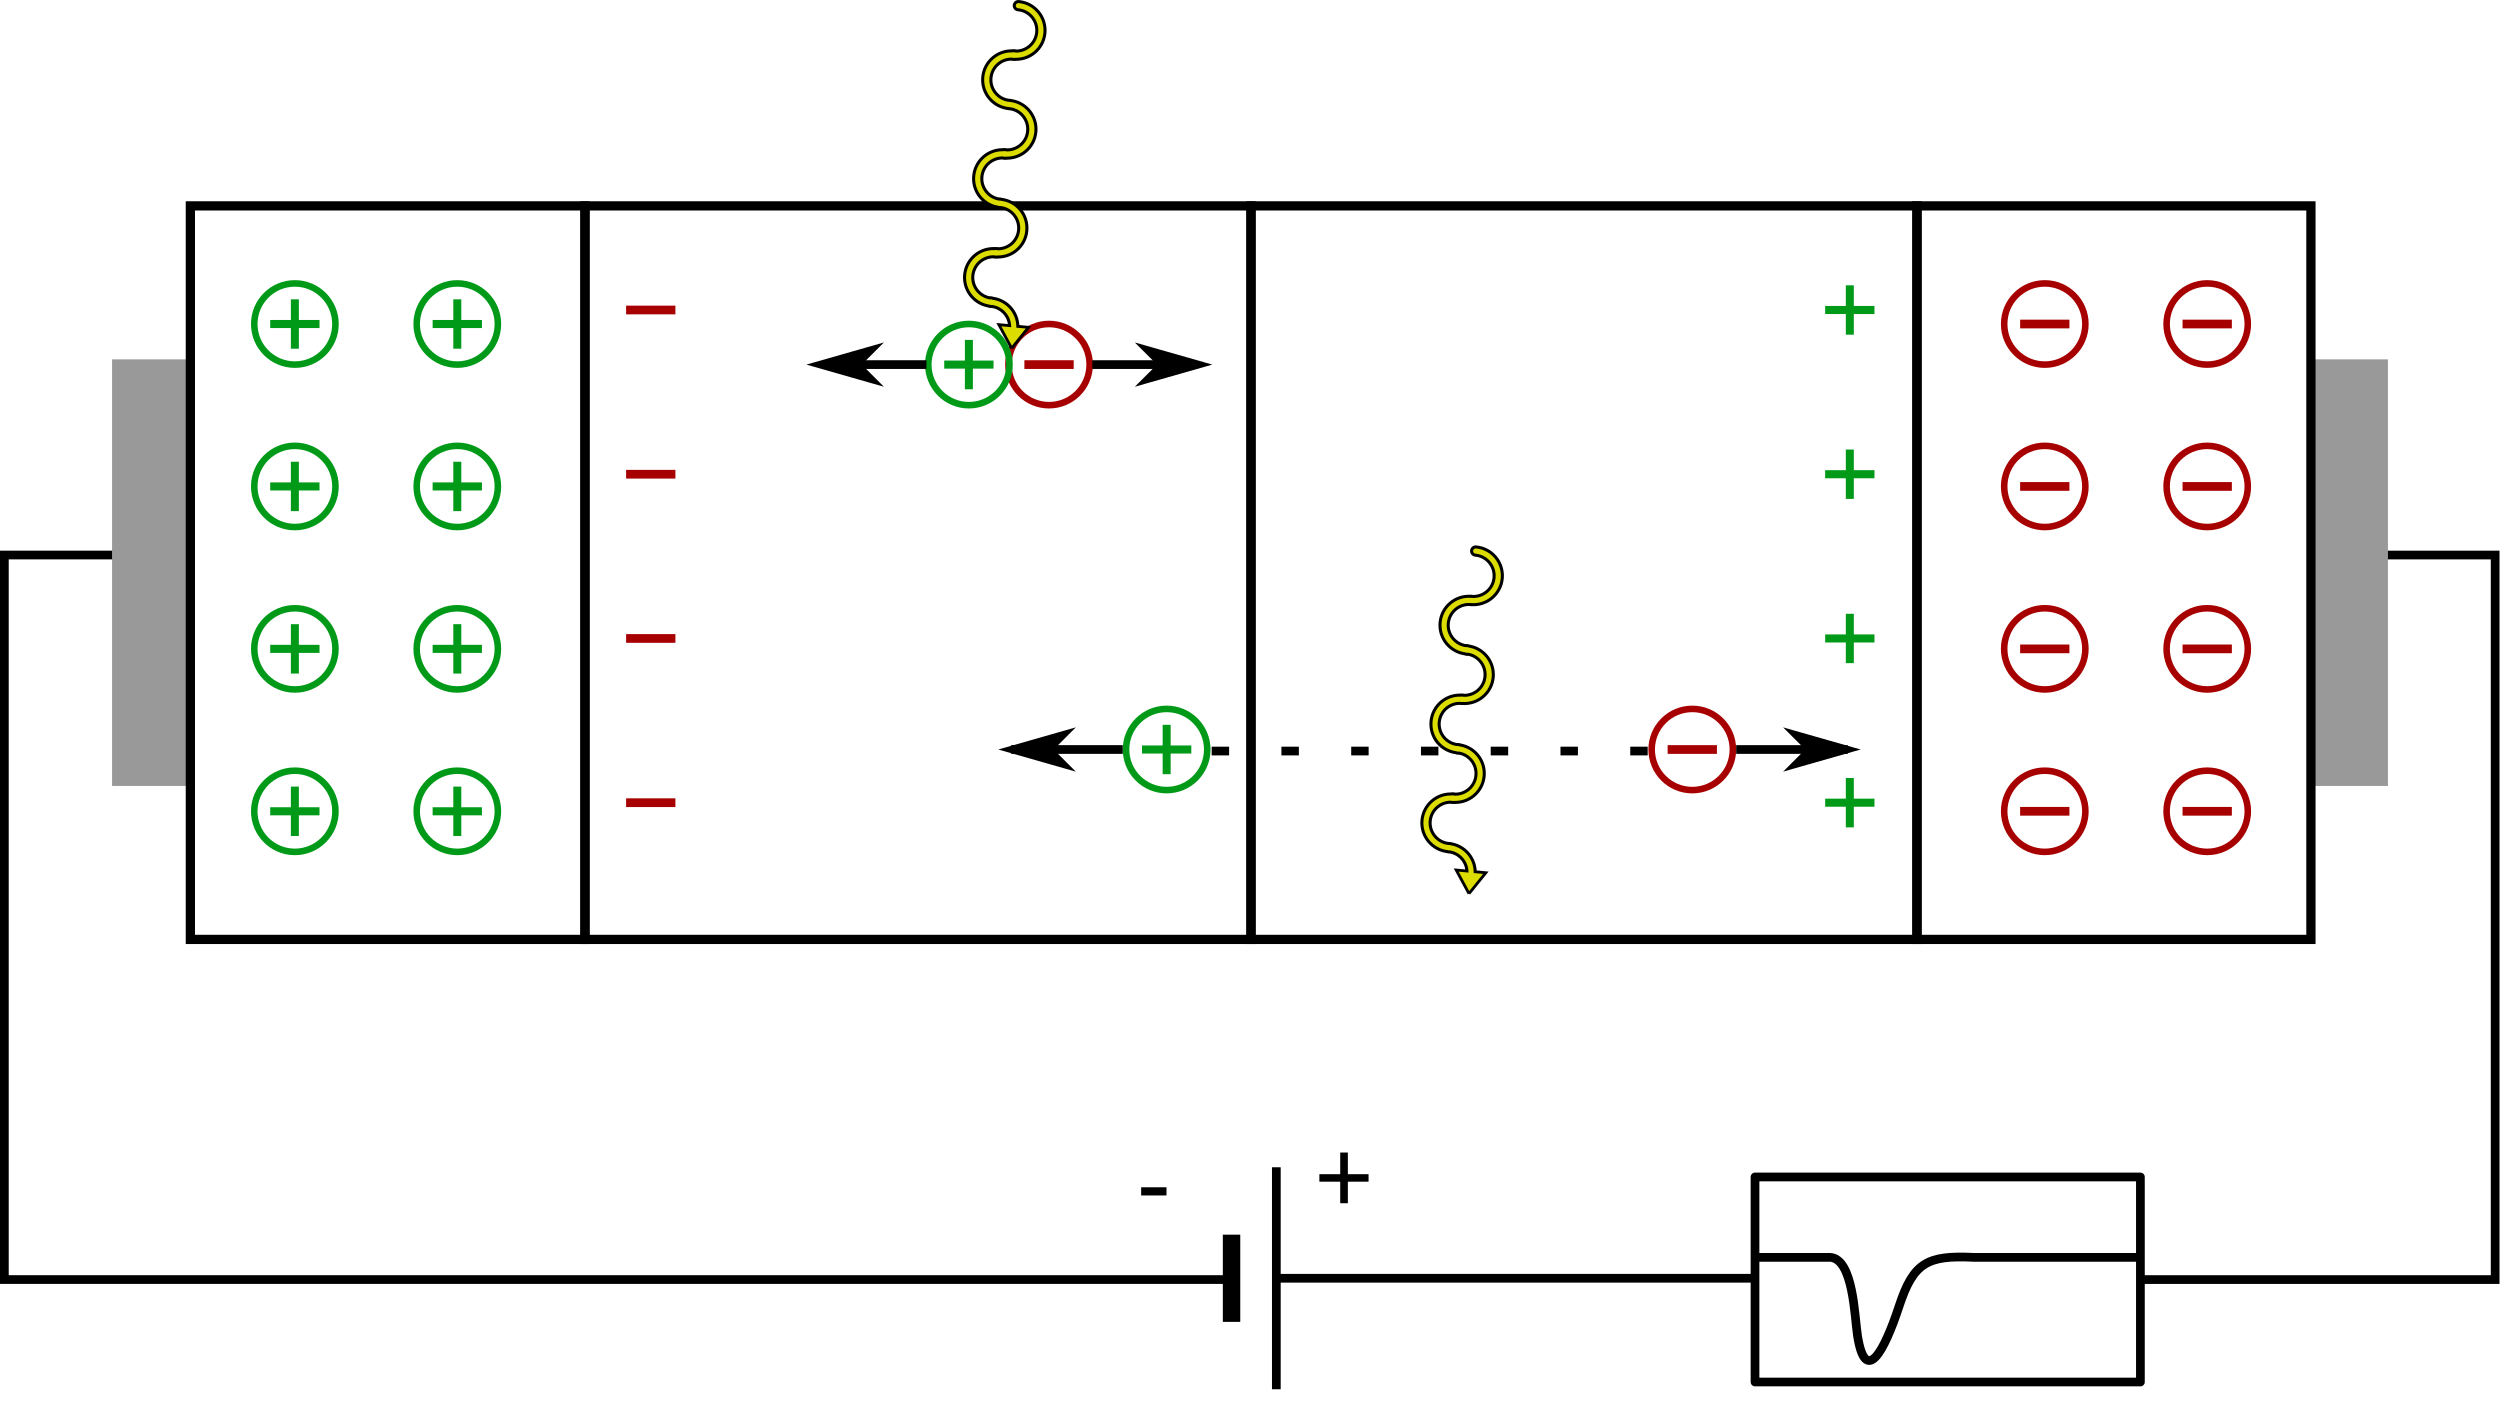
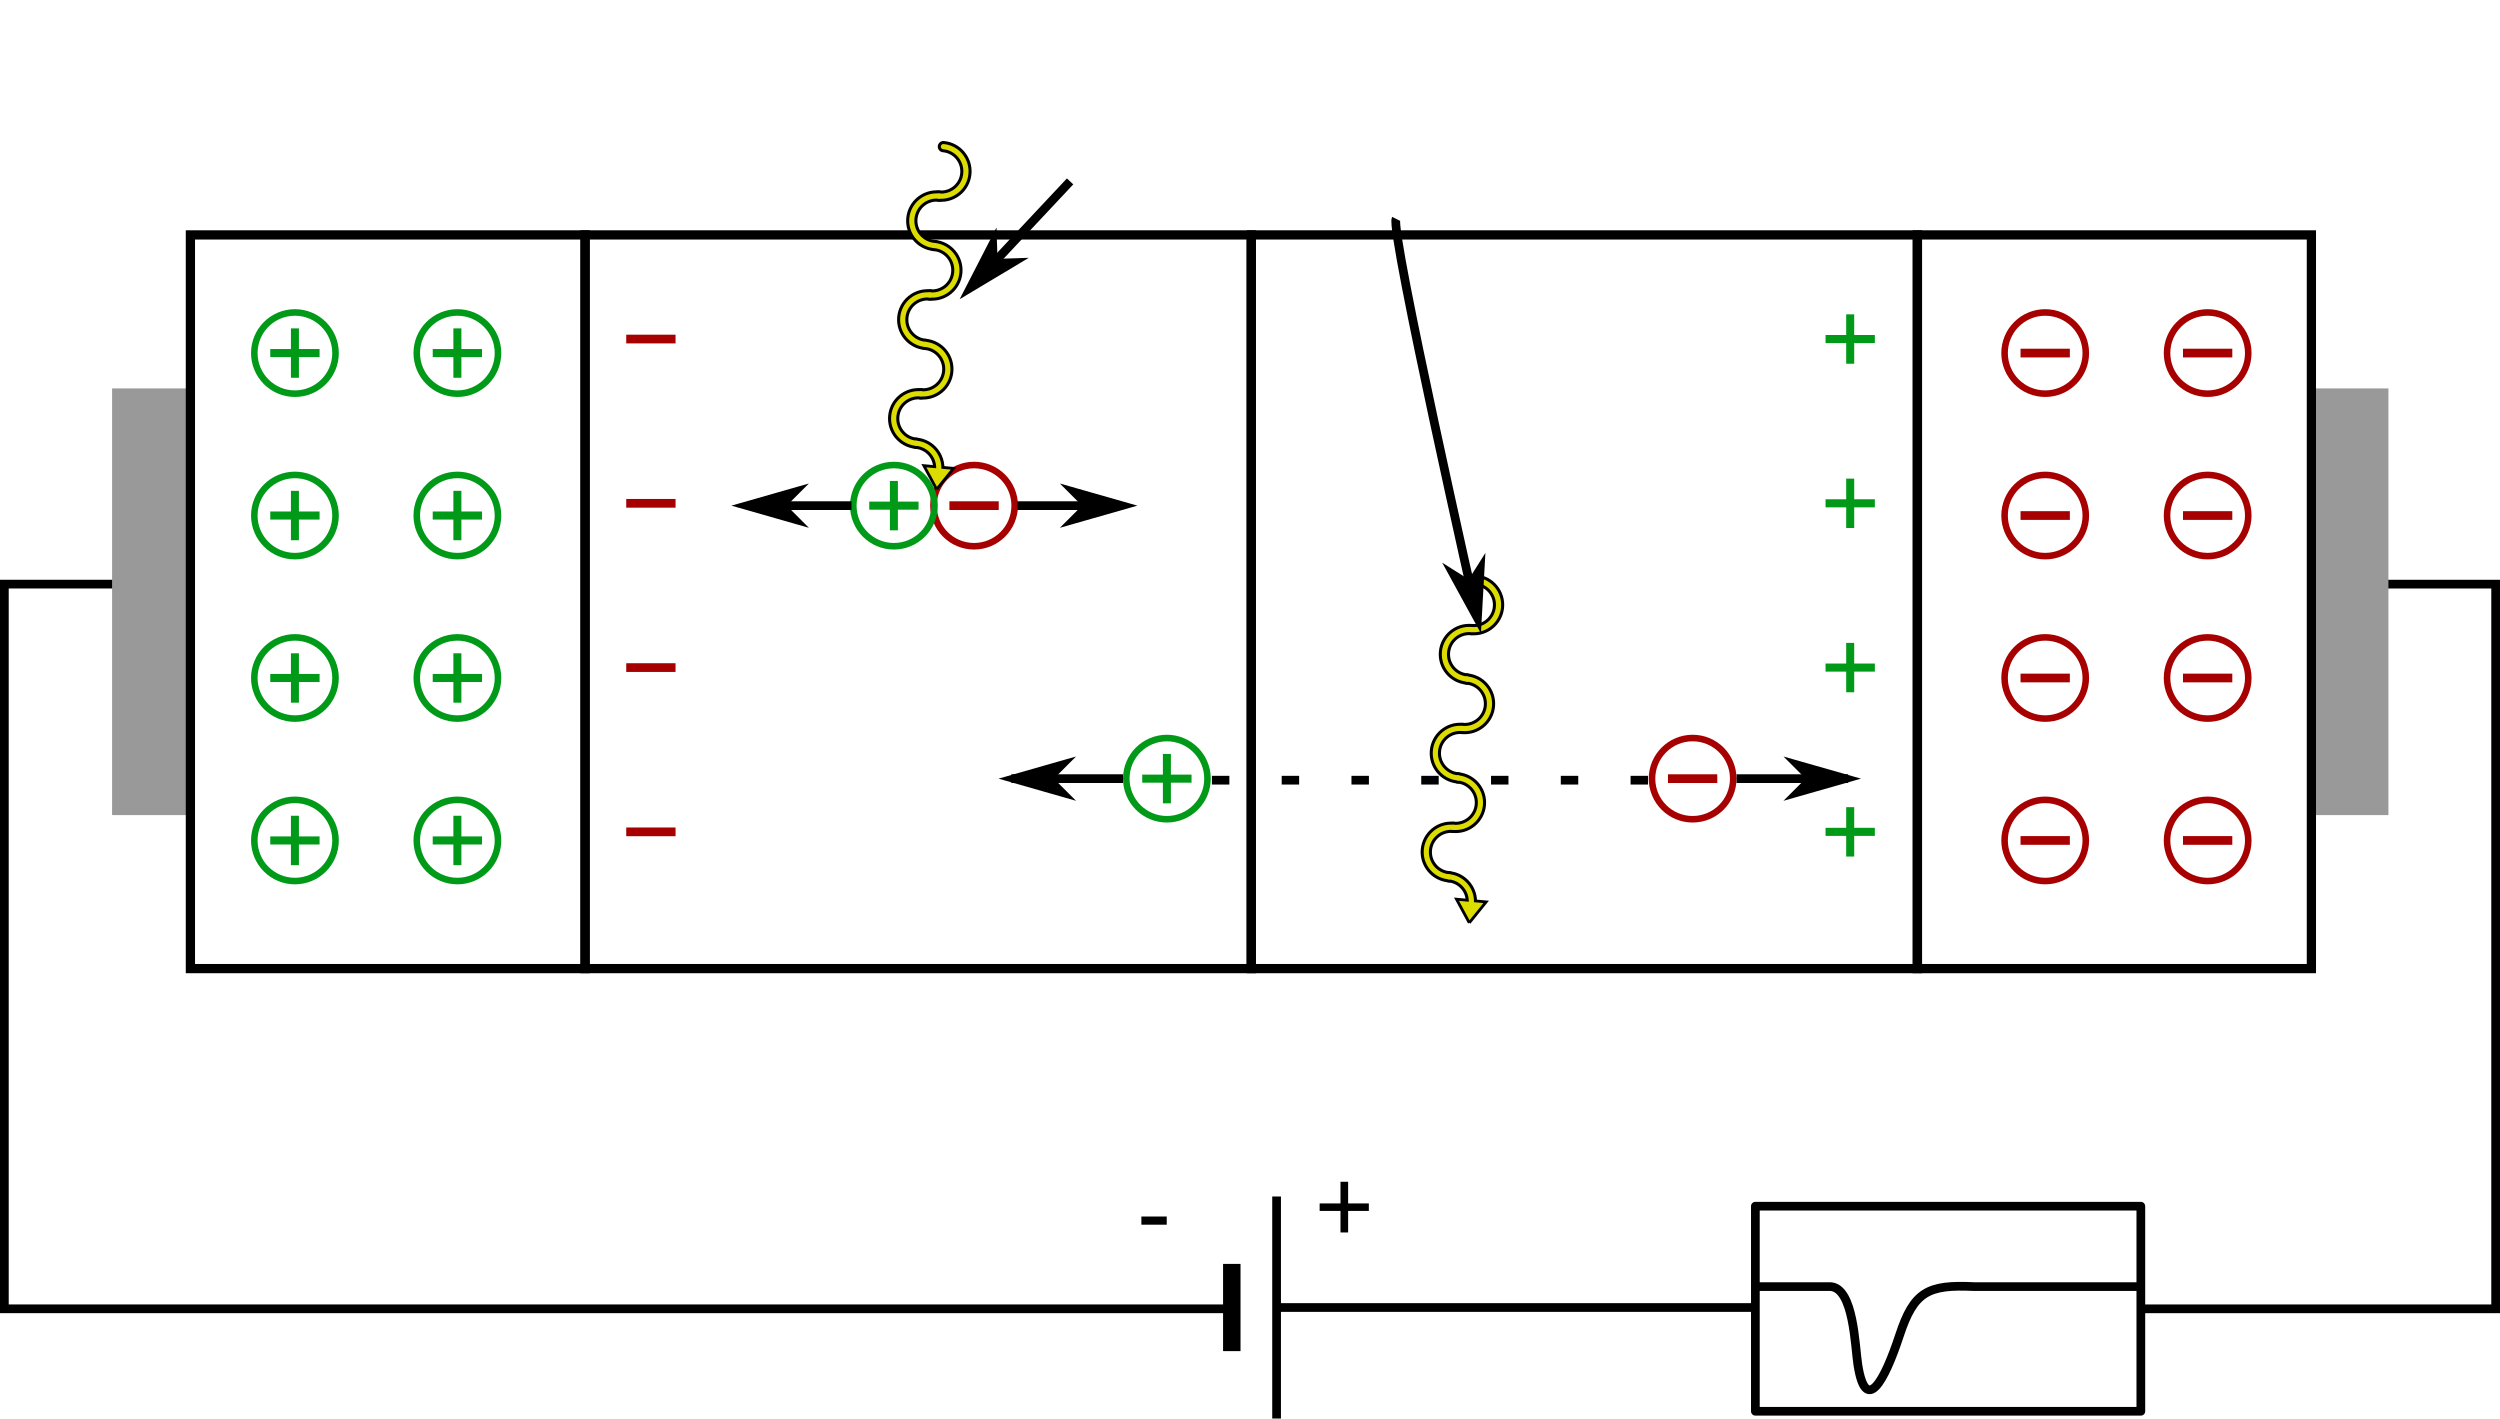
- <svg xmlns="http://www.w3.org/2000/svg" xmlns:xlink="http://www.w3.org/1999/xlink" width="286.683" height="160.548" id="svg2" version="1.1">
+ <svg xmlns="http://www.w3.org/2000/svg" xmlns:xlink="http://www.w3.org/1999/xlink" width="286.625" height="162.622" id="svg2" version="1.1">
  <defs id="defs4">
    <marker orient="auto" refY="0" refX="0" id="Arrow1Mend" style="overflow:visible">
      <path id="path4091" d="M 0,0 5,-5 -12.5,0 5,5 0,0 z" style="fill-rule:evenodd;stroke:#000000;stroke-width:1pt" transform="matrix(-0.4,0,0,-0.4,-4,0)" />
    </marker>
    <marker orient="auto" refY="0" refX="0" id="Arrow1Lend" style="overflow:visible">
      <path id="path4085" d="M 0,0 5,-5 -12.5,0 5,5 0,0 z" style="fill-rule:evenodd;stroke:#000000;stroke-width:1pt" transform="matrix(-0.8,0,0,-0.8,-10,0)" />
    </marker>
    <marker orient="auto" refY="0" refX="0" id="Arrow1Mend-6" style="overflow:visible">
      <path id="path4091-9" d="M 0,0 5,-5 -12.5,0 5,5 0,0 z" style="fill-rule:evenodd;stroke:#000000;stroke-width:1pt" transform="matrix(-0.4,0,0,-0.4,-4,0)" />
    </marker>
    <marker orient="auto" refY="0" refX="0" id="Arrow1Mend-1" style="overflow:visible">
      <path id="path4091-93" d="M 0,0 5,-5 -12.5,0 5,5 0,0 z" style="fill-rule:evenodd;stroke:#000000;stroke-width:1pt" transform="matrix(-0.4,0,0,-0.4,-4,0)" />
    </marker>
    <marker orient="auto" refY="0" refX="0" id="marker5048" style="overflow:visible">
      <path id="path5050" d="M 0,0 5,-5 -12.5,0 5,5 0,0 z" style="fill-rule:evenodd;stroke:#000000;stroke-width:1pt" transform="matrix(-0.4,0,0,-0.4,-4,0)" />
    </marker>
    <marker orient="auto" refY="0" refX="0" id="marker5048-8" style="overflow:visible">
      <path id="path5050-6" d="M 0,0 5,-5 -12.5,0 5,5 0,0 z" style="fill-rule:evenodd;stroke:#000000;stroke-width:1pt" transform="matrix(-0.4,0,0,-0.4,-4,0)" />
    </marker>
    <marker orient="auto" refY="0" refX="0" id="marker5048-4" style="overflow:visible">
      <path id="path5050-5" d="M 0,0 5,-5 -12.5,0 5,5 0,0 z" style="fill-rule:evenodd;stroke:#000000;stroke-width:1pt" transform="matrix(-0.4,0,0,-0.4,-4,0)" />
    </marker>
    <marker orient="auto" refY="0" refX="0" id="marker5048-2" style="overflow:visible">
      <path id="path5050-3" d="M 0,0 5,-5 -12.5,0 5,5 0,0 z" style="fill-rule:evenodd;stroke:#000000;stroke-width:1pt" transform="matrix(-0.4,0,0,-0.4,-4,0)" />
    </marker>
    <marker orient="auto" refY="0" refX="0" id="marker5048-21" style="overflow:visible">
      <path id="path5050-58" d="M 0,0 5,-5 -12.5,0 5,5 0,0 z" style="fill-rule:evenodd;stroke:#000000;stroke-width:1pt" transform="matrix(-0.4,0,0,-0.4,-4,0)" />
    </marker>
    <marker orient="auto" refY="0" refX="0" id="marker5048-1" style="overflow:visible">
      <path id="path5050-4" d="M 0,0 5,-5 -12.5,0 5,5 0,0 z" style="fill-rule:evenodd;stroke:#000000;stroke-width:1pt" transform="matrix(-0.4,0,0,-0.4,-4,0)" />
    </marker>
    <marker orient="auto" refY="0" refX="0" id="marker5048-7" style="overflow:visible">
      <path id="path5050-69" d="M 0,0 5,-5 -12.5,0 5,5 0,0 z" style="fill-rule:evenodd;stroke:#000000;stroke-width:1pt" transform="matrix(-0.4,0,0,-0.4,-4,0)" />
    </marker>
    <marker orient="auto" refY="0" refX="0" id="marker6073" style="overflow:visible">
      <path id="path6075" d="M 0,0 5,-5 -12.5,0 5,5 0,0 z" style="fill-rule:evenodd;stroke:#000000;stroke-width:1pt" transform="matrix(-0.4,0,0,-0.4,-4,0)" />
    </marker>
    <marker orient="auto" refY="0" refX="0" id="marker6077" style="overflow:visible">
      <path id="path6079" d="M 0,0 5,-5 -12.5,0 5,5 0,0 z" style="fill-rule:evenodd;stroke:#000000;stroke-width:1pt" transform="matrix(-0.4,0,0,-0.4,-4,0)" />
    </marker>
    <marker orient="auto" refY="0" refX="0" id="marker6081" style="overflow:visible">
      <path id="path6083" d="M 0,0 5,-5 -12.5,0 5,5 0,0 z" style="fill-rule:evenodd;stroke:#000000;stroke-width:1pt" transform="matrix(-0.4,0,0,-0.4,-4,0)" />
    </marker>
    <marker orient="auto" refY="0" refX="0" id="marker6081-6" style="overflow:visible">
      <path id="path6083-7" d="M 0,0 5,-5 -12.5,0 5,5 0,0 z" style="fill-rule:evenodd;stroke:#000000;stroke-width:1pt" transform="matrix(-0.4,0,0,-0.4,-4,0)" />
    </marker>
    <marker orient="auto" refY="0" refX="0" id="marker6081-3" style="overflow:visible">
      <path id="path6083-8" d="M 0,0 5,-5 -12.5,0 5,5 0,0 z" style="fill-rule:evenodd;stroke:#000000;stroke-width:1pt" transform="matrix(-0.4,0,0,-0.4,-4,0)" />
    </marker>
    <marker orient="auto" refY="0" refX="0" id="marker6081-7" style="overflow:visible">
      <path id="path6083-2" d="M 0,0 5,-5 -12.5,0 5,5 0,0 z" style="fill-rule:evenodd;stroke:#000000;stroke-width:1pt" transform="matrix(-0.4,0,0,-0.4,-4,0)" />
    </marker>
+     <marker orient="auto" refY="0" refX="0" id="marker6081-37" style="overflow:visible">
+       <path id="path6083-25" d="M 0,0 5,-5 -12.5,0 5,5 0,0 z" style="fill-rule:evenodd;stroke:#000000;stroke-width:1pt" transform="matrix(-0.4,0,0,-0.4,-4,0)" />
+     </marker>
+     <marker orient="auto" refY="0" refX="0" id="marker5300" style="overflow:visible">
+       <path id="path5302" d="M 0,0 5,-5 -12.5,0 5,5 0,0 z" style="fill-rule:evenodd;stroke:#000000;stroke-width:1pt" transform="matrix(-0.4,0,0,-0.4,-4,0)" />
+     </marker>
  </defs>
-   <g id="layer1" transform="translate(-24.625,-166.6397)">
+   <g id="layer1" transform="translate(-24.625,-163.3157)">
    <path style="fill:none;stroke:#000000;stroke-width:1px;stroke-linecap:butt;stroke-linejoin:miter;stroke-opacity:1" d="m 296.256,230.287 14.496,0 0,83.085 -40.738,0" id="path5585-9" />
    <text xml:space="preserve" style="font-size:12px;font-style:normal;font-variant:normal;font-weight:normal;font-stretch:normal;text-align:start;line-height:125%;letter-spacing:0px;word-spacing:0px;writing-mode:lr-tb;text-anchor:start;fill:#000000;fill-opacity:1;stroke:none;font-family:Sans;-inkscape-font-specification:Sans" x="63.186" y="185.205" id="text5398">
      <tspan id="tspan5400" x="63.186" y="185.205" style="text-align:start;text-anchor:start" />
    </text>
    <text xml:space="preserve" style="font-size:12px;font-style:normal;font-variant:normal;font-weight:normal;font-stretch:normal;text-align:start;line-height:125%;letter-spacing:0px;word-spacing:0px;writing-mode:lr-tb;text-anchor:start;fill:#000000;fill-opacity:1;stroke:none;font-family:Sans;-inkscape-font-specification:Sans" x="221.109" y="186.368" id="text5402">
      <tspan id="tspan5404" x="221.109" y="186.368" />
    </text>
    <text xml:space="preserve" style="font-size:12px;font-style:normal;font-variant:normal;font-weight:normal;font-stretch:normal;text-align:start;line-height:125%;letter-spacing:0px;word-spacing:0px;writing-mode:lr-tb;text-anchor:start;fill:#000000;fill-opacity:1;stroke:none;font-family:Sans;-inkscape-font-specification:Sans" x="89.327" y="288.333" id="text5406">
      <tspan x="89.327" y="288.333" id="tspan5410" style="text-align:center;text-anchor:middle" />
    </text>
    <text xml:space="preserve" style="font-size:12px;font-style:normal;font-variant:normal;font-weight:normal;font-stretch:normal;text-align:start;line-height:125%;letter-spacing:0px;word-spacing:0px;writing-mode:lr-tb;text-anchor:start;fill:#000000;fill-opacity:1;stroke:none;font-family:Sans;-inkscape-font-specification:Sans" x="115.618" y="322.955" id="text5412">
      <tspan x="115.618" y="322.955" id="tspan5416" />
    </text>
    <text xml:space="preserve" style="font-size:12px;font-style:normal;font-variant:normal;font-weight:normal;font-stretch:normal;text-align:start;line-height:125%;letter-spacing:0px;word-spacing:0px;writing-mode:lr-tb;text-anchor:start;fill:#000000;fill-opacity:1;stroke:none;font-family:Sans;-inkscape-font-specification:Sans" x="247.251" y="288.333" id="text5406-3">
      <tspan x="247.251" y="288.333" id="tspan5410-3" style="text-align:center;text-anchor:middle" />
    </text>
    <text xml:space="preserve" style="font-size:12px;font-style:normal;font-variant:normal;font-weight:normal;font-stretch:normal;text-align:start;line-height:125%;letter-spacing:0px;word-spacing:0px;writing-mode:lr-tb;text-anchor:start;fill:#000000;fill-opacity:1;stroke:none;font-family:Sans;-inkscape-font-specification:Sans" x="168.312" y="288.112" id="text5444">
      <tspan x="168.312" y="288.112" style="text-align:center;text-anchor:middle" id="tspan5450" />
    </text>
    <flowRoot xml:space="preserve" id="flowRoot5472" style="font-size:12px;font-style:normal;font-variant:normal;font-weight:normal;font-stretch:normal;text-align:start;line-height:125%;letter-spacing:0px;word-spacing:0px;writing-mode:lr-tb;text-anchor:start;fill:#000000;fill-opacity:1;stroke:none;font-family:Sans;-inkscape-font-specification:Sans" transform="translate(37.97487,167.3356)">
      <flowRegion id="flowRegion5474">
        <rect id="rect5476" width="89.449" height="33.234" x="163.342" y="-1.23" />
      </flowRegion>
      <flowPara id="flowPara5478" />
    </flowRoot>
    <path style="fill:none;stroke:#000000;stroke-width:1px;stroke-linecap:butt;stroke-linejoin:miter;stroke-opacity:1" d="m 39.621,230.285 -14.496,0 0,83.085 140.208,0" id="path5585" />
    <g id="g5589" transform="translate(-0.4998932,0)">
      <rect y="207.848" x="37.975" height="48.919" width="8.655" id="rect5146" style="fill:#999999;stroke:none" />
      <rect y="207.848" x="290.303" height="48.919" width="8.655" id="rect5146-1" style="fill:#999999;stroke:none" />
      <g transform="matrix(0.7525996,0,0,0.7525996,8.642399,47.68923)" id="g3974">
        <g id="g5008">
          <g id="g3802" transform="matrix(1.409676,0,0,1.409676,-19.15705,-79.22699)">
            <rect y="190.576" x="49.702" height="79.286" width="42.648" id="rect2989" style="fill:none;stroke:#000000;stroke-opacity:1" />
            <rect y="190.576" x="92.356" height="79.286" width="71.982" id="rect2989-2" style="fill:none;stroke:#000000;stroke-opacity:1" />
          </g>
          <g transform="translate(3.11122,3.814988)" id="g3881" style="stroke:#009a18;stroke-opacity:1">
            <path style="fill:none;stroke:#009a18;stroke-width:1;stroke-linecap:round;stroke-linejoin:round;stroke-miterlimit:4;stroke-opacity:1;stroke-dasharray:none" id="path3872" d="m 69.65,203.657 c 0,3.417 -2.77,6.187 -6.187,6.187 -3.417,0 -6.187,-2.77 -6.187,-6.187 0,-3.417 2.77,-6.187 6.187,-6.187 3.417,0 6.187,2.77 6.187,6.187 z" transform="translate(0.2543751,-0.04940734)" />
            <g style="font-size:28px;font-style:normal;font-variant:normal;font-weight:bold;font-stretch:normal;text-align:start;line-height:125%;letter-spacing:0px;word-spacing:0px;writing-mode:lr-tb;text-anchor:start;fill:#009a18;fill-opacity:1;stroke:none;font-family:Sans;-inkscape-font-specification:Sans Bold" id="text3874">
              <path d="m 64.327,199.846 0,3.146 3.146,0 0,1.231 -3.146,0 0,3.146 -1.219,0 0,-3.146 -3.146,0 0,-1.231 3.146,0 0,-3.146 1.219,0" style="font-size:12px;font-weight:normal;line-height:125%;fill:#009a18;fill-opacity:1;stroke:none;font-family:Sans;-inkscape-font-specification:Sans" id="path3879" />
            </g>
          </g>
          <use height="1052.362" width="744.094" x="0" y="0" xlink:href="#g3881" transform="translate(0,24.74874)" id="use4975" />
          <use height="1052.362" width="744.094" x="0" y="0" xlink:href="#g3881" transform="translate(0,49.49748)" id="use4977" />
          <use height="1052.362" width="744.094" x="0" y="0" xlink:href="#g3881" transform="translate(0,74.24621)" id="use4979" />
          <use height="1052.362" width="744.094" x="0" y="0" xlink:href="#g3881" transform="translate(24.74874,0)" id="use4981" />
          <use height="1052.362" width="744.094" x="0" y="0" xlink:href="#g3881" transform="translate(24.74874,24.74874)" id="use4983" />
          <use height="1052.362" width="744.094" x="0" y="0" xlink:href="#g3881" transform="translate(24.74874,49.49748)" id="use4985" />
          <use height="1052.362" width="744.094" x="0" y="0" xlink:href="#g3881" transform="translate(24.74874,74.24621)" id="use4987" />
        </g>
        <g id="g5008-2" transform="matrix(-1,0,0,1,425.0398,0)">
          <g id="g3802-8" transform="matrix(1.409676,0,0,1.409676,-19.15705,-79.22699)">
            <rect y="190.576" x="49.786" height="79.286" width="42.595" id="rect2989-23" style="fill:none;stroke:#000000;stroke-opacity:1" />
            <rect y="190.576" x="92.356" height="79.286" width="71.989" id="rect2989-2-6" style="fill:none;stroke:#000000;stroke-opacity:1" />
          </g>
          <g transform="translate(3.11122,3.814988)" id="g3881-5" style="stroke:#a70000;stroke-opacity:1">
            <path style="fill:none;stroke:#a70000;stroke-width:1;stroke-linecap:round;stroke-linejoin:round;stroke-miterlimit:4;stroke-opacity:1;stroke-dasharray:none" id="path3872-5" d="m 69.65,203.657 c 0,3.417 -2.77,6.187 -6.187,6.187 -3.417,0 -6.187,-2.77 -6.187,-6.187 0,-3.417 2.77,-6.187 6.187,-6.187 3.417,0 6.187,2.77 6.187,6.187 z" transform="translate(0.2543751,-0.04940734)" />
            <g style="font-size:28px;font-style:normal;font-variant:normal;font-weight:bold;font-stretch:normal;text-align:start;line-height:125%;letter-spacing:0px;word-spacing:0px;writing-mode:lr-tb;text-anchor:start;fill:#000000;fill-opacity:1;stroke:#a70000;stroke-opacity:1;font-family:Sans;-inkscape-font-specification:Sans Bold" id="text3874-3">
              <path d="m 67.473,202.944 0,1.328 -7.512,0 0,-1.328" style="font-size:12px;font-weight:normal;line-height:125%;fill:#a70000;fill-opacity:1;stroke:none;font-family:Sans;-inkscape-font-specification:Sans" id="path3879-0" />
            </g>
          </g>
          <use x="0" y="0" xlink:href="#g3881-5" transform="translate(0,24.74874)" id="use4975-6" width="744.094" height="1052.362" />
          <use x="0" y="0" xlink:href="#g3881-5" transform="translate(0,49.49748)" id="use4977-3" width="744.094" height="1052.362" />
          <use x="0" y="0" xlink:href="#g3881-5" transform="translate(0,74.24621)" id="use4979-1" width="744.094" height="1052.362" />
          <use x="0" y="0" xlink:href="#g3881-5" transform="translate(24.74874,0)" id="use4981-1" width="744.094" height="1052.362" />
          <use x="0" y="0" xlink:href="#g3881-5" transform="translate(24.74874,24.74874)" id="use4983-1" width="744.094" height="1052.362" />
          <use x="0" y="0" xlink:href="#g3881-5" transform="translate(24.74874,49.49748)" id="use4985-2" width="744.094" height="1052.362" />
          <use x="0" y="0" xlink:href="#g3881-5" transform="translate(24.74874,74.24621)" id="use4987-3" width="744.094" height="1052.362" />
        </g>
        <g transform="translate(240.0399,1.67826)" style="font-size:28px;font-style:normal;font-variant:normal;font-weight:bold;font-stretch:normal;text-align:start;line-height:125%;letter-spacing:0px;word-spacing:0px;writing-mode:lr-tb;text-anchor:start;fill:#009a18;fill-opacity:1;stroke:none;font-family:Sans;-inkscape-font-specification:Sans Bold" id="text3874-0">
          <path d="m 64.327,199.846 0,3.146 3.146,0 0,1.231 -3.146,0 0,3.146 -1.219,0 0,-3.146 -3.146,0 0,-1.231 3.146,0 0,-3.146 1.219,0" style="font-size:12px;font-weight:normal;line-height:125%;fill:#009a18;fill-opacity:1;stroke:none;font-family:Sans;-inkscape-font-specification:Sans" id="path3879-01" />
        </g>
        <g transform="translate(240.0399,26.70264)" style="font-size:28px;font-style:normal;font-variant:normal;font-weight:bold;font-stretch:normal;text-align:start;line-height:125%;letter-spacing:0px;word-spacing:0px;writing-mode:lr-tb;text-anchor:start;fill:#009a18;fill-opacity:1;stroke:none;font-family:Sans;-inkscape-font-specification:Sans Bold" id="text3874-6">
          <path d="m 64.327,199.846 0,3.146 3.146,0 0,1.231 -3.146,0 0,3.146 -1.219,0 0,-3.146 -3.146,0 0,-1.231 3.146,0 0,-3.146 1.219,0" style="font-size:12px;font-weight:normal;line-height:125%;fill:#009a18;fill-opacity:1;stroke:none;font-family:Sans;-inkscape-font-specification:Sans" id="path3879-6" />
        </g>
        <g transform="translate(240.0399,51.72701)" style="font-size:28px;font-style:normal;font-variant:normal;font-weight:bold;font-stretch:normal;text-align:start;line-height:125%;letter-spacing:0px;word-spacing:0px;writing-mode:lr-tb;text-anchor:start;fill:#009a18;fill-opacity:1;stroke:none;font-family:Sans;-inkscape-font-specification:Sans Bold" id="text3874-60">
          <path d="m 64.327,199.846 0,3.146 3.146,0 0,1.231 -3.146,0 0,3.146 -1.219,0 0,-3.146 -3.146,0 0,-1.231 3.146,0 0,-3.146 1.219,0" style="font-size:12px;font-weight:normal;line-height:125%;fill:#009a18;fill-opacity:1;stroke:none;font-family:Sans;-inkscape-font-specification:Sans" id="path3879-9" />
        </g>
        <g transform="translate(240.0399,76.75139)" style="font-size:28px;font-style:normal;font-variant:normal;font-weight:bold;font-stretch:normal;text-align:start;line-height:125%;letter-spacing:0px;word-spacing:0px;writing-mode:lr-tb;text-anchor:start;fill:#009a18;fill-opacity:1;stroke:none;font-family:Sans;-inkscape-font-specification:Sans Bold" id="text3874-9">
          <path d="m 64.327,199.846 0,3.146 3.146,0 0,1.231 -3.146,0 0,3.146 -1.219,0 0,-3.146 -3.146,0 0,-1.231 3.146,0 0,-3.146 1.219,0" style="font-size:12px;font-weight:normal;line-height:125%;fill:#009a18;fill-opacity:1;stroke:none;font-family:Sans;-inkscape-font-specification:Sans" id="path3879-2" />
        </g>
        <path d="m 117.301,204.622 0,1.328 7.512,0 0,-1.328" style="font-size:12px;font-style:normal;font-variant:normal;font-weight:normal;font-stretch:normal;text-align:start;line-height:125%;letter-spacing:0px;word-spacing:0px;writing-mode:lr-tb;text-anchor:start;fill:#a70000;fill-opacity:1;stroke:none;font-family:Sans;-inkscape-font-specification:Sans" id="path3879-0-8" />
        <path d="m 117.301,229.646 0,1.328 7.512,0 0,-1.328" style="font-size:12px;font-style:normal;font-variant:normal;font-weight:normal;font-stretch:normal;text-align:start;line-height:125%;letter-spacing:0px;word-spacing:0px;writing-mode:lr-tb;text-anchor:start;fill:#a70000;fill-opacity:1;stroke:none;font-family:Sans;-inkscape-font-specification:Sans" id="path3879-0-80" />
        <path d="m 117.301,254.671 0,1.328 7.512,0 0,-1.328" style="font-size:12px;font-style:normal;font-variant:normal;font-weight:normal;font-stretch:normal;text-align:start;line-height:125%;letter-spacing:0px;word-spacing:0px;writing-mode:lr-tb;text-anchor:start;fill:#a70000;fill-opacity:1;stroke:none;font-family:Sans;-inkscape-font-specification:Sans" id="path3879-0-2" />
        <path d="m 117.301,279.695 0,1.328 7.512,0 0,-1.328" style="font-size:12px;font-style:normal;font-variant:normal;font-weight:normal;font-stretch:normal;text-align:start;line-height:125%;letter-spacing:0px;word-spacing:0px;writing-mode:lr-tb;text-anchor:start;fill:#a70000;fill-opacity:1;stroke:none;font-family:Sans;-inkscape-font-specification:Sans" id="path3879-0-7" />
-         <use x="0" y="0" xlink:href="#g3881-5" transform="matrix(-1,0,0,1,248.5711,6.183132)" id="use4981-1-5" width="744.094" height="1052.362" />
-         <use height="1052.362" width="744.094" x="0" y="0" xlink:href="#g3881" transform="translate(102.7001,6.183132)" id="use4981-9" />
-         <g transform="matrix(0.08149413,0.3359159,-0.3359159,0.08149413,227.1729,161.0821)" id="g8277">
-           <g style="stroke:#000000;stroke-width:45.455;stroke-miterlimit:4;stroke-opacity:1" transform="matrix(0.103516,0.03538112,0.03538112,-0.103516,46.08363,157.339)" id="g8279">
-             <path d="m -200,-100 c 0,55.228 -44.772,100 -100,100 -55.225,0 -99.995,-44.766 -100,-99.991" id="path8281" style="fill:none;stroke-linecap:round;stroke-dashoffset:0" />
-             <path transform="matrix(-1,0,0,-1,-400,-200)" d="m -200,-100 c 0,55.228 -44.772,100 -100,100 -55.225,0 -99.995,-44.766 -100,-99.991" id="path8283" style="fill:none;stroke-linecap:round;stroke-dashoffset:0" />
-             <g transform="translate(400,0)" id="g8285">
-               <path d="m -200,-100 c 0,55.228 -44.772,100 -100,100 -55.225,0 -99.995,-44.766 -100,-99.991" id="path8287" style="fill:none;stroke-linecap:round;stroke-dashoffset:0" />
-               <path transform="matrix(-1,0,0,-1,-400,-200)" d="m -200,-100 c 0,55.228 -44.772,100 -100,100 -55.225,0 -99.995,-44.766 -100,-99.991" id="path8289" style="fill:none;stroke-linecap:round;stroke-dashoffset:0" />
-             </g>
-             <g transform="translate(-400,0)" id="g8291">
-               <path d="m -200,-100 c 0,55.228 -44.772,100 -100,100 -55.225,0 -99.995,-44.766 -100,-99.991" id="path8293" style="fill:none;stroke-linecap:round;stroke-dashoffset:0" />
-               <path transform="matrix(-1,0,0,-1,-400,-200)" d="m -200,-100 c 0,55.228 -44.772,100 -100,100 -55.225,0 -99.995,-44.766 -100,-99.991" id="path8295" style="fill:none;stroke-linecap:round;stroke-dashoffset:0" />
-             </g>
-             <path transform="translate(800,0)" d="M -299.99,-4.6394257e-7 C -355.219,0.005 -399.995,-44.762 -400,-99.99 c 0,-1.23e-4 0,-2.45e-4 0,-3.68e-4" id="path8297" style="fill:none;stroke-linecap:round;stroke-dashoffset:0" />
-           </g>
-           <path id="path8299" d="m 105.79,177.867 -11.439,3.027 4.246,-12.422 7.194,9.395" style="fill:#dcdc00;fill-opacity:1;fill-rule:evenodd;stroke:#000000;stroke-width:1.25;stroke-linecap:butt;stroke-linejoin:miter;stroke-miterlimit:4;stroke-opacity:1" />
-           <g style="stroke:#dcdc00;stroke-width:20.833;stroke-miterlimit:4;stroke-opacity:1" transform="matrix(0.103516,0.03538112,0.03538112,-0.103516,46.08363,157.339)" id="g8301">
-             <path d="m -200,-100 c 0,55.228 -44.772,100 -100,100 -55.225,0 -99.995,-44.766 -100,-99.991" id="path8303" style="fill:none;stroke-linecap:round;stroke-dashoffset:0" />
-             <path transform="matrix(-1,0,0,-1,-400,-200)" d="m -200,-100 c 0,55.228 -44.772,100 -100,100 -55.225,0 -99.995,-44.766 -100,-99.991" id="path8305" style="fill:none;stroke-linecap:round;stroke-dashoffset:0" />
-             <g transform="translate(400,0)" id="g8307">
-               <path d="m -200,-100 c 0,55.228 -44.772,100 -100,100 -55.225,0 -99.995,-44.766 -100,-99.991" id="path8309" style="fill:none;stroke-linecap:round;stroke-dashoffset:0" />
-               <path transform="matrix(-1,0,0,-1,-400,-200)" d="m -200,-100 c 0,55.228 -44.772,100 -100,100 -55.225,0 -99.995,-44.766 -100,-99.991" id="path8311" style="fill:none;stroke-linecap:round;stroke-dashoffset:0" />
-             </g>
-             <g transform="translate(-400,0)" id="g8313">
-               <path d="m -200,-100 c 0,55.228 -44.772,100 -100,100 -55.225,0 -99.995,-44.766 -100,-99.991" id="path8315" style="fill:none;stroke-linecap:round;stroke-dashoffset:0" />
-               <path transform="matrix(-1,0,0,-1,-400,-200)" d="m -200,-100 c 0,55.228 -44.772,100 -100,100 -55.225,0 -99.995,-44.766 -100,-99.991" id="path8317" style="fill:none;stroke-linecap:round;stroke-dashoffset:0" />
-             </g>
-             <path transform="translate(800,0)" d="M -299.99,-4.6394257e-7 C -355.219,0.005 -399.995,-44.762 -400,-99.99 c 0,-1.23e-4 0,-2.45e-4 0,-3.68e-4" id="path8319" style="fill:none;stroke-linecap:round;stroke-dashoffset:0" />
-           </g>
-         </g>
        <use x="0" y="0" xlink:href="#g3881-5" transform="matrix(-1,0,0,1,346.581,64.83148)" id="use4981-1-5-7" width="744.094" height="1052.362" />
        <use height="1052.362" width="744.094" x="0" y="0" xlink:href="#g3881" transform="translate(132.8342,64.83148)" id="use4981-9-2" />
-         <path style="fill:none;stroke:#000000;stroke-width:1.329px;stroke-linecap:butt;stroke-linejoin:miter;stroke-opacity:1;marker-end:url(#marker6081)" d="m 188.324,213.606 15.678,0" id="path4098" />
-         <path style="fill:none;stroke:#000000;stroke-width:1.329px;stroke-linecap:butt;stroke-linejoin:miter;stroke-opacity:1;marker-end:url(#marker6081)" d="m 163.068,213.606 -15.678,0" id="path4098-7" />
        <path style="fill:none;stroke:#000000;stroke-width:1.329px;stroke-linecap:square;stroke-linejoin:miter;stroke-opacity:1;marker-end:url(#marker6081)" d="m 287.104,272.254 15.678,0" id="path4098-79" />
        <path style="fill:none;stroke:#000000;stroke-width:1.329px;stroke-linecap:square;stroke-linejoin:miter;stroke-opacity:1;marker-end:url(#marker6081)" d="m 192.311,272.254 -15.678,0" id="path4098-7-7" />
        <path style="fill:none;stroke:#000000;stroke-width:1;stroke-linecap:butt;stroke-linejoin:miter;stroke-miterlimit:4;stroke-opacity:1;stroke-dasharray:2, 6;stroke-dashoffset:0" d="m 138.946,81.335 50.558,0" id="path5232" transform="matrix(1.328728,0,0,1.328728,21.90075,164.417)" />
        <g transform="matrix(0.08149413,0.3359159,-0.3359159,0.08149413,296.8569,244.1823)" id="g8277-6">
          <g style="stroke:#000000;stroke-width:45.455;stroke-miterlimit:4;stroke-opacity:1" transform="matrix(0.103516,0.03538112,0.03538112,-0.103516,46.08363,157.339)" id="g8279-0">
            <path d="m -200,-100 c 0,55.228 -44.772,100 -100,100 -55.225,0 -99.995,-44.766 -100,-99.991" id="path8281-1" style="fill:none;stroke-linecap:round;stroke-dashoffset:0" />
            <path transform="matrix(-1,0,0,-1,-400,-200)" d="m -200,-100 c 0,55.228 -44.772,100 -100,100 -55.225,0 -99.995,-44.766 -100,-99.991" id="path8283-9" style="fill:none;stroke-linecap:round;stroke-dashoffset:0" />
            <g transform="translate(400,0)" id="g8285-0">
              <path d="m -200,-100 c 0,55.228 -44.772,100 -100,100 -55.225,0 -99.995,-44.766 -100,-99.991" id="path8287-0" style="fill:none;stroke-linecap:round;stroke-dashoffset:0" />
              <path transform="matrix(-1,0,0,-1,-400,-200)" d="m -200,-100 c 0,55.228 -44.772,100 -100,100 -55.225,0 -99.995,-44.766 -100,-99.991" id="path8289-2" style="fill:none;stroke-linecap:round;stroke-dashoffset:0" />
            </g>
            <g transform="translate(-400,0)" id="g8291-2">
              <path d="m -200,-100 c 0,55.228 -44.772,100 -100,100 -55.225,0 -99.995,-44.766 -100,-99.991" id="path8293-6" style="fill:none;stroke-linecap:round;stroke-dashoffset:0" />
              <path transform="matrix(-1,0,0,-1,-400,-200)" d="m -200,-100 c 0,55.228 -44.772,100 -100,100 -55.225,0 -99.995,-44.766 -100,-99.991" id="path8295-3" style="fill:none;stroke-linecap:round;stroke-dashoffset:0" />
            </g>
            <path transform="translate(800,0)" d="M -299.99,-4.6394257e-7 C -355.219,0.005 -399.995,-44.762 -400,-99.99 c 0,-1.23e-4 0,-2.45e-4 0,-3.68e-4" id="path8297-6" style="fill:none;stroke-linecap:round;stroke-dashoffset:0" />
          </g>
          <path id="path8299-7" d="m 105.79,177.867 -11.439,3.027 4.246,-12.422 7.194,9.395" style="fill:#dcdc00;fill-opacity:1;fill-rule:evenodd;stroke:#000000;stroke-width:1.25;stroke-linecap:butt;stroke-linejoin:miter;stroke-miterlimit:4;stroke-opacity:1" />
          <g style="stroke:#dcdc00;stroke-width:20.833;stroke-miterlimit:4;stroke-opacity:1" transform="matrix(0.103516,0.03538112,0.03538112,-0.103516,46.08363,157.339)" id="g8301-6">
            <path d="m -200,-100 c 0,55.228 -44.772,100 -100,100 -55.225,0 -99.995,-44.766 -100,-99.991" id="path8303-7" style="fill:none;stroke-linecap:round;stroke-dashoffset:0" />
            <path transform="matrix(-1,0,0,-1,-400,-200)" d="m -200,-100 c 0,55.228 -44.772,100 -100,100 -55.225,0 -99.995,-44.766 -100,-99.991" id="path8305-7" style="fill:none;stroke-linecap:round;stroke-dashoffset:0" />
            <g transform="translate(400,0)" id="g8307-7">
              <path d="m -200,-100 c 0,55.228 -44.772,100 -100,100 -55.225,0 -99.995,-44.766 -100,-99.991" id="path8309-1" style="fill:none;stroke-linecap:round;stroke-dashoffset:0" />
              <path transform="matrix(-1,0,0,-1,-400,-200)" d="m -200,-100 c 0,55.228 -44.772,100 -100,100 -55.225,0 -99.995,-44.766 -100,-99.991" id="path8311-2" style="fill:none;stroke-linecap:round;stroke-dashoffset:0" />
            </g>
            <g transform="translate(-400,0)" id="g8313-6">
              <path d="m -200,-100 c 0,55.228 -44.772,100 -100,100 -55.225,0 -99.995,-44.766 -100,-99.991" id="path8315-5" style="fill:none;stroke-linecap:round;stroke-dashoffset:0" />
              <path transform="matrix(-1,0,0,-1,-400,-200)" d="m -200,-100 c 0,55.228 -44.772,100 -100,100 -55.225,0 -99.995,-44.766 -100,-99.991" id="path8317-7" style="fill:none;stroke-linecap:round;stroke-dashoffset:0" />
            </g>
            <path transform="translate(800,0)" d="M -299.99,-4.6394257e-7 C -355.219,0.005 -399.995,-44.762 -400,-99.99 c 0,-1.23e-4 0,-2.45e-4 0,-3.68e-4" id="path8319-6" style="fill:none;stroke-linecap:round;stroke-dashoffset:0" />
          </g>
        </g>
      </g>
      <text id="text5166" y="288.804" x="130.69" style="font-size:12px;font-style:normal;font-variant:normal;font-weight:normal;font-stretch:normal;text-align:start;line-height:125%;letter-spacing:0px;word-spacing:0px;writing-mode:lr-tb;text-anchor:start;fill:#000000;fill-opacity:1;stroke:none;font-family:Sans;-inkscape-font-specification:Sans" xml:space="preserve">
        <tspan style="font-size:12px;font-style:normal;font-variant:normal;font-weight:normal;font-stretch:normal;text-align:start;line-height:125%;writing-mode:lr-tb;text-anchor:start;font-family:Sans;-inkscape-font-specification:Sans" y="288.804" x="130.69" id="tspan5168" />
      </text>
      <flowRoot transform="translate(37.97487,167.3356)" style="font-size:12px;font-style:normal;font-variant:normal;font-weight:normal;font-stretch:normal;text-align:center;line-height:125%;letter-spacing:0px;word-spacing:0px;writing-mode:lr-tb;text-anchor:middle;fill:#000000;fill-opacity:1;stroke:none;font-family:Sans;-inkscape-font-specification:Sans" id="flowRoot5464" xml:space="preserve">
        <flowRegion id="flowRegion5466">
          <rect style="text-align:center;text-anchor:middle" y="1.245" x="9.192" height="30.759" width="84.499" id="rect5468" />
        </flowRegion>
        <flowPara id="flowPara5470">p-dotiert</flowPara>
      </flowRoot>
      <flowRoot transform="translate(37.97487,170.2799)" style="font-size:12px;font-style:normal;font-variant:normal;font-weight:normal;font-stretch:normal;text-align:start;line-height:125%;letter-spacing:0px;word-spacing:0px;writing-mode:lr-tb;text-anchor:start;fill:#000000;fill-opacity:1;stroke:none;font-family:Sans;-inkscape-font-specification:Sans" id="flowRoot5480" xml:space="preserve">
        <flowRegion id="flowRegion5482">
          <rect y="-0.523" x="167.584" height="42.78" width="83.792" id="rect5484" />
        </flowRegion>
        <flowPara style="text-align:center;text-anchor:middle" id="flowPara5486">n-dotiert</flowPara>
      </flowRoot>
    </g>
    <path style="fill:none;stroke:#000000;stroke-width:1px;stroke-linecap:butt;stroke-linejoin:miter;stroke-opacity:1" d="m 170.986,300.494 0,25.456" id="path5654" />
    <rect style="fill:#000000;fill-opacity:1;stroke:none" id="rect5656" width="2" height="10" x="164.85" y="308.222" />
    <text xml:space="preserve" style="font-size:12px;font-style:normal;font-variant:normal;font-weight:normal;font-stretch:normal;text-align:start;line-height:125%;letter-spacing:0px;word-spacing:0px;writing-mode:lr-tb;text-anchor:start;fill:#000000;fill-opacity:1;stroke:none;font-family:Sans;-inkscape-font-specification:Sans" x="175.33" y="305.946" id="text5658">
      <tspan id="tspan5660" x="175.33" y="305.946">+</tspan>
    </text>
    <text xml:space="preserve" style="font-size:12px;font-style:normal;font-variant:normal;font-weight:normal;font-stretch:normal;text-align:start;line-height:125%;letter-spacing:0px;word-spacing:0px;writing-mode:lr-tb;text-anchor:start;fill:#000000;fill-opacity:1;stroke:none;font-family:Sans;-inkscape-font-specification:Sans" x="155.001" y="306.476" id="text5662">
      <tspan id="tspan5664" x="155.001" y="306.476">-</tspan>
    </text>
    <rect style="fill:none;stroke:#000000;stroke-width:1;stroke-linecap:square;stroke-linejoin:round;stroke-miterlimit:4;stroke-opacity:1;stroke-dasharray:none;stroke-dashoffset:0" id="rect5252" width="44.194" height="23.511" x="225.878" y="301.607" />
    <path style="fill:none;stroke:#000000;stroke-width:1px;stroke-linecap:butt;stroke-linejoin:miter;stroke-opacity:1" d="m 171.031,313.222 54.556,0" id="path5254" />
    <path style="fill:none;stroke:#000000;stroke-width:1px;stroke-linecap:butt;stroke-linejoin:miter;stroke-opacity:1" d="m 225.747,310.824 8.748,0 c 2.674,0.172 2.795,6.833 3.137,8.991 0.909,5.734 3.038,1.867 4.773,-3.403 1.647,-5.004 3.239,-5.84 8.529,-5.588 l 19.269,0" id="path5256" />
    <text xml:space="preserve" style="font-size:12px;font-style:normal;font-variant:normal;font-weight:normal;font-stretch:normal;text-align:start;line-height:125%;letter-spacing:0px;word-spacing:0px;writing-mode:lr-tb;text-anchor:start;fill:#000000;fill-opacity:1;stroke:none;font-family:Sans;-inkscape-font-specification:Sans" x="220.625" y="299.188" id="text5258">
      <tspan id="tspan5260" x="220.625" y="299.188" />
    </text>
    <flowRoot xml:space="preserve" id="flowRoot5262" style="font-size:12px;font-style:normal;font-variant:normal;font-weight:normal;font-stretch:normal;text-align:center;line-height:125%;letter-spacing:0px;word-spacing:0px;writing-mode:lr-tb;text-anchor:middle;fill:#000000;fill-opacity:1;stroke:none;font-family:Sans;-inkscape-font-specification:Sans" transform="translate(23.125,170.1397)">
      <flowRegion id="flowRegion5264">
        <rect id="rect5266" width="73.5" height="28.5" x="188" y="111.548" style="text-align:center;text-anchor:middle" />
      </flowRegion>
      <flowPara id="flowPara5268">Strompuls</flowPara>
    </flowRoot>
+     <text xml:space="preserve" style="font-size:12px;font-style:normal;font-variant:normal;font-weight:normal;font-stretch:normal;text-align:start;line-height:125%;letter-spacing:0px;word-spacing:0px;writing-mode:lr-tb;text-anchor:start;fill:#000000;fill-opacity:1;stroke:none;font-family:Sans;-inkscape-font-specification:Sans" x="156.5" y="175.324" id="text5270">
+       <tspan x="156.5" y="175.324" id="tspan5274" />
+     </text>
+     <flowRoot xml:space="preserve" id="flowRoot5278" style="font-size:12px;font-style:normal;font-variant:normal;font-weight:normal;font-stretch:normal;text-align:start;line-height:125%;letter-spacing:0px;word-spacing:0px;writing-mode:lr-tb;text-anchor:start;fill:#000000;fill-opacity:1;stroke:none;font-family:Sans;-inkscape-font-specification:Sans" transform="translate(-3.659272,167.3469)">
+       <flowRegion id="flowRegion5280">
+         <rect id="rect5282" width="95.813" height="37.477" x="127.986" y="-6.872" />
+       </flowRegion>
+       <flowPara id="flowPara5284" style="text-align:center;text-anchor:middle">autreffende </flowPara>
+       <flowPara id="flowPara5286" style="text-align:center;text-anchor:middle">Teilchen</flowPara>
+     </flowRoot>
+     <g id="g5395" transform="translate(-3.889087,-7.424621)">
+       <use height="1052.362" width="744.094" id="use4981-1-5" transform="matrix(-0.7525996,0,0,0.7525996,190.4866,72.60648)" xlink:href="#g3881-5" y="0" x="0" />
+       <use id="use4981-9" transform="matrix(0.7525996,0,0,0.7525996,80.70407,72.60648)" xlink:href="#g3881" y="0" x="0" width="744.094" height="1052.362" />
+       <g id="g8277" transform="matrix(0.06133245,0.2528102,-0.2528102,0.06133245,174.3823,189.1833)">
+         <g id="g8279" transform="matrix(0.103516,0.03538112,0.03538112,-0.103516,46.08363,157.339)" style="stroke:#000000;stroke-width:45.455;stroke-miterlimit:4;stroke-opacity:1">
+           <path style="fill:none;stroke-linecap:round;stroke-dashoffset:0" id="path8281" d="m -200,-100 c 0,55.228 -44.772,100 -100,100 -55.225,0 -99.995,-44.766 -100,-99.991" />
+           <path style="fill:none;stroke-linecap:round;stroke-dashoffset:0" id="path8283" d="m -200,-100 c 0,55.228 -44.772,100 -100,100 -55.225,0 -99.995,-44.766 -100,-99.991" transform="matrix(-1,0,0,-1,-400,-200)" />
+           <g id="g8285" transform="translate(400,0)">
+             <path style="fill:none;stroke-linecap:round;stroke-dashoffset:0" id="path8287" d="m -200,-100 c 0,55.228 -44.772,100 -100,100 -55.225,0 -99.995,-44.766 -100,-99.991" />
+             <path style="fill:none;stroke-linecap:round;stroke-dashoffset:0" id="path8289" d="m -200,-100 c 0,55.228 -44.772,100 -100,100 -55.225,0 -99.995,-44.766 -100,-99.991" transform="matrix(-1,0,0,-1,-400,-200)" />
+           </g>
+           <g id="g8291" transform="translate(-400,0)">
+             <path style="fill:none;stroke-linecap:round;stroke-dashoffset:0" id="path8293" d="m -200,-100 c 0,55.228 -44.772,100 -100,100 -55.225,0 -99.995,-44.766 -100,-99.991" />
+             <path style="fill:none;stroke-linecap:round;stroke-dashoffset:0" id="path8295" d="m -200,-100 c 0,55.228 -44.772,100 -100,100 -55.225,0 -99.995,-44.766 -100,-99.991" transform="matrix(-1,0,0,-1,-400,-200)" />
+           </g>
+           <path style="fill:none;stroke-linecap:round;stroke-dashoffset:0" id="path8297" d="M -299.99,-4.6394257e-7 C -355.219,0.005 -399.995,-44.762 -400,-99.99 c 0,-1.23e-4 0,-2.45e-4 0,-3.68e-4" transform="translate(800,0)" />
+         </g>
+         <path style="fill:#dcdc00;fill-opacity:1;fill-rule:evenodd;stroke:#000000;stroke-width:1.25;stroke-linecap:butt;stroke-linejoin:miter;stroke-miterlimit:4;stroke-opacity:1" d="m 105.79,177.867 -11.439,3.027 4.246,-12.422 7.194,9.395" id="path8299" />
+         <g id="g8301" transform="matrix(0.103516,0.03538112,0.03538112,-0.103516,46.08363,157.339)" style="stroke:#dcdc00;stroke-width:20.833;stroke-miterlimit:4;stroke-opacity:1">
+           <path style="fill:none;stroke-linecap:round;stroke-dashoffset:0" id="path8303" d="m -200,-100 c 0,55.228 -44.772,100 -100,100 -55.225,0 -99.995,-44.766 -100,-99.991" />
+           <path style="fill:none;stroke-linecap:round;stroke-dashoffset:0" id="path8305" d="m -200,-100 c 0,55.228 -44.772,100 -100,100 -55.225,0 -99.995,-44.766 -100,-99.991" transform="matrix(-1,0,0,-1,-400,-200)" />
+           <g id="g8307" transform="translate(400,0)">
+             <path style="fill:none;stroke-linecap:round;stroke-dashoffset:0" id="path8309" d="m -200,-100 c 0,55.228 -44.772,100 -100,100 -55.225,0 -99.995,-44.766 -100,-99.991" />
+             <path style="fill:none;stroke-linecap:round;stroke-dashoffset:0" id="path8311" d="m -200,-100 c 0,55.228 -44.772,100 -100,100 -55.225,0 -99.995,-44.766 -100,-99.991" transform="matrix(-1,0,0,-1,-400,-200)" />
+           </g>
+           <g id="g8313" transform="translate(-400,0)">
+             <path style="fill:none;stroke-linecap:round;stroke-dashoffset:0" id="path8315" d="m -200,-100 c 0,55.228 -44.772,100 -100,100 -55.225,0 -99.995,-44.766 -100,-99.991" />
+             <path style="fill:none;stroke-linecap:round;stroke-dashoffset:0" id="path8317" d="m -200,-100 c 0,55.228 -44.772,100 -100,100 -55.225,0 -99.995,-44.766 -100,-99.991" transform="matrix(-1,0,0,-1,-400,-200)" />
+           </g>
+           <path style="fill:none;stroke-linecap:round;stroke-dashoffset:0" id="path8319" d="M -299.99,-4.6394257e-7 C -355.219,0.005 -399.995,-44.762 -400,-99.99 c 0,-1.23e-4 0,-2.45e-4 0,-3.68e-4" transform="translate(800,0)" />
+         </g>
+       </g>
+       <path id="path4098" d="m 145.145,228.713 11.8,0" style="fill:none;stroke:#000000;stroke-width:1px;stroke-linecap:butt;stroke-linejoin:miter;stroke-opacity:1;marker-end:url(#marker6081)" />
+       <path id="path4098-7" d="m 126.137,228.713 -11.8,0" style="fill:none;stroke:#000000;stroke-width:1px;stroke-linecap:butt;stroke-linejoin:miter;stroke-opacity:1;marker-end:url(#marker6081)" />
+     </g>
+     <path style="fill:none;stroke:#000000;stroke-width:1px;stroke-linecap:butt;stroke-linejoin:miter;stroke-opacity:1;marker-end:url(#marker5300)" d="M 122.686,17.473 111.369,29.544" id="path5423" transform="translate(24.625,166.6397)" />
+     <path style="fill:none;stroke:#000000;stroke-width:1px;stroke-linecap:butt;stroke-linejoin:miter;stroke-opacity:1;marker-end:url(#marker5300)" d="m 160.056,21.765 c -0.707,1.414 9.296,45.608 9.296,45.608" id="path5425" transform="translate(24.625,166.6397)" />
  </g>
</svg>
